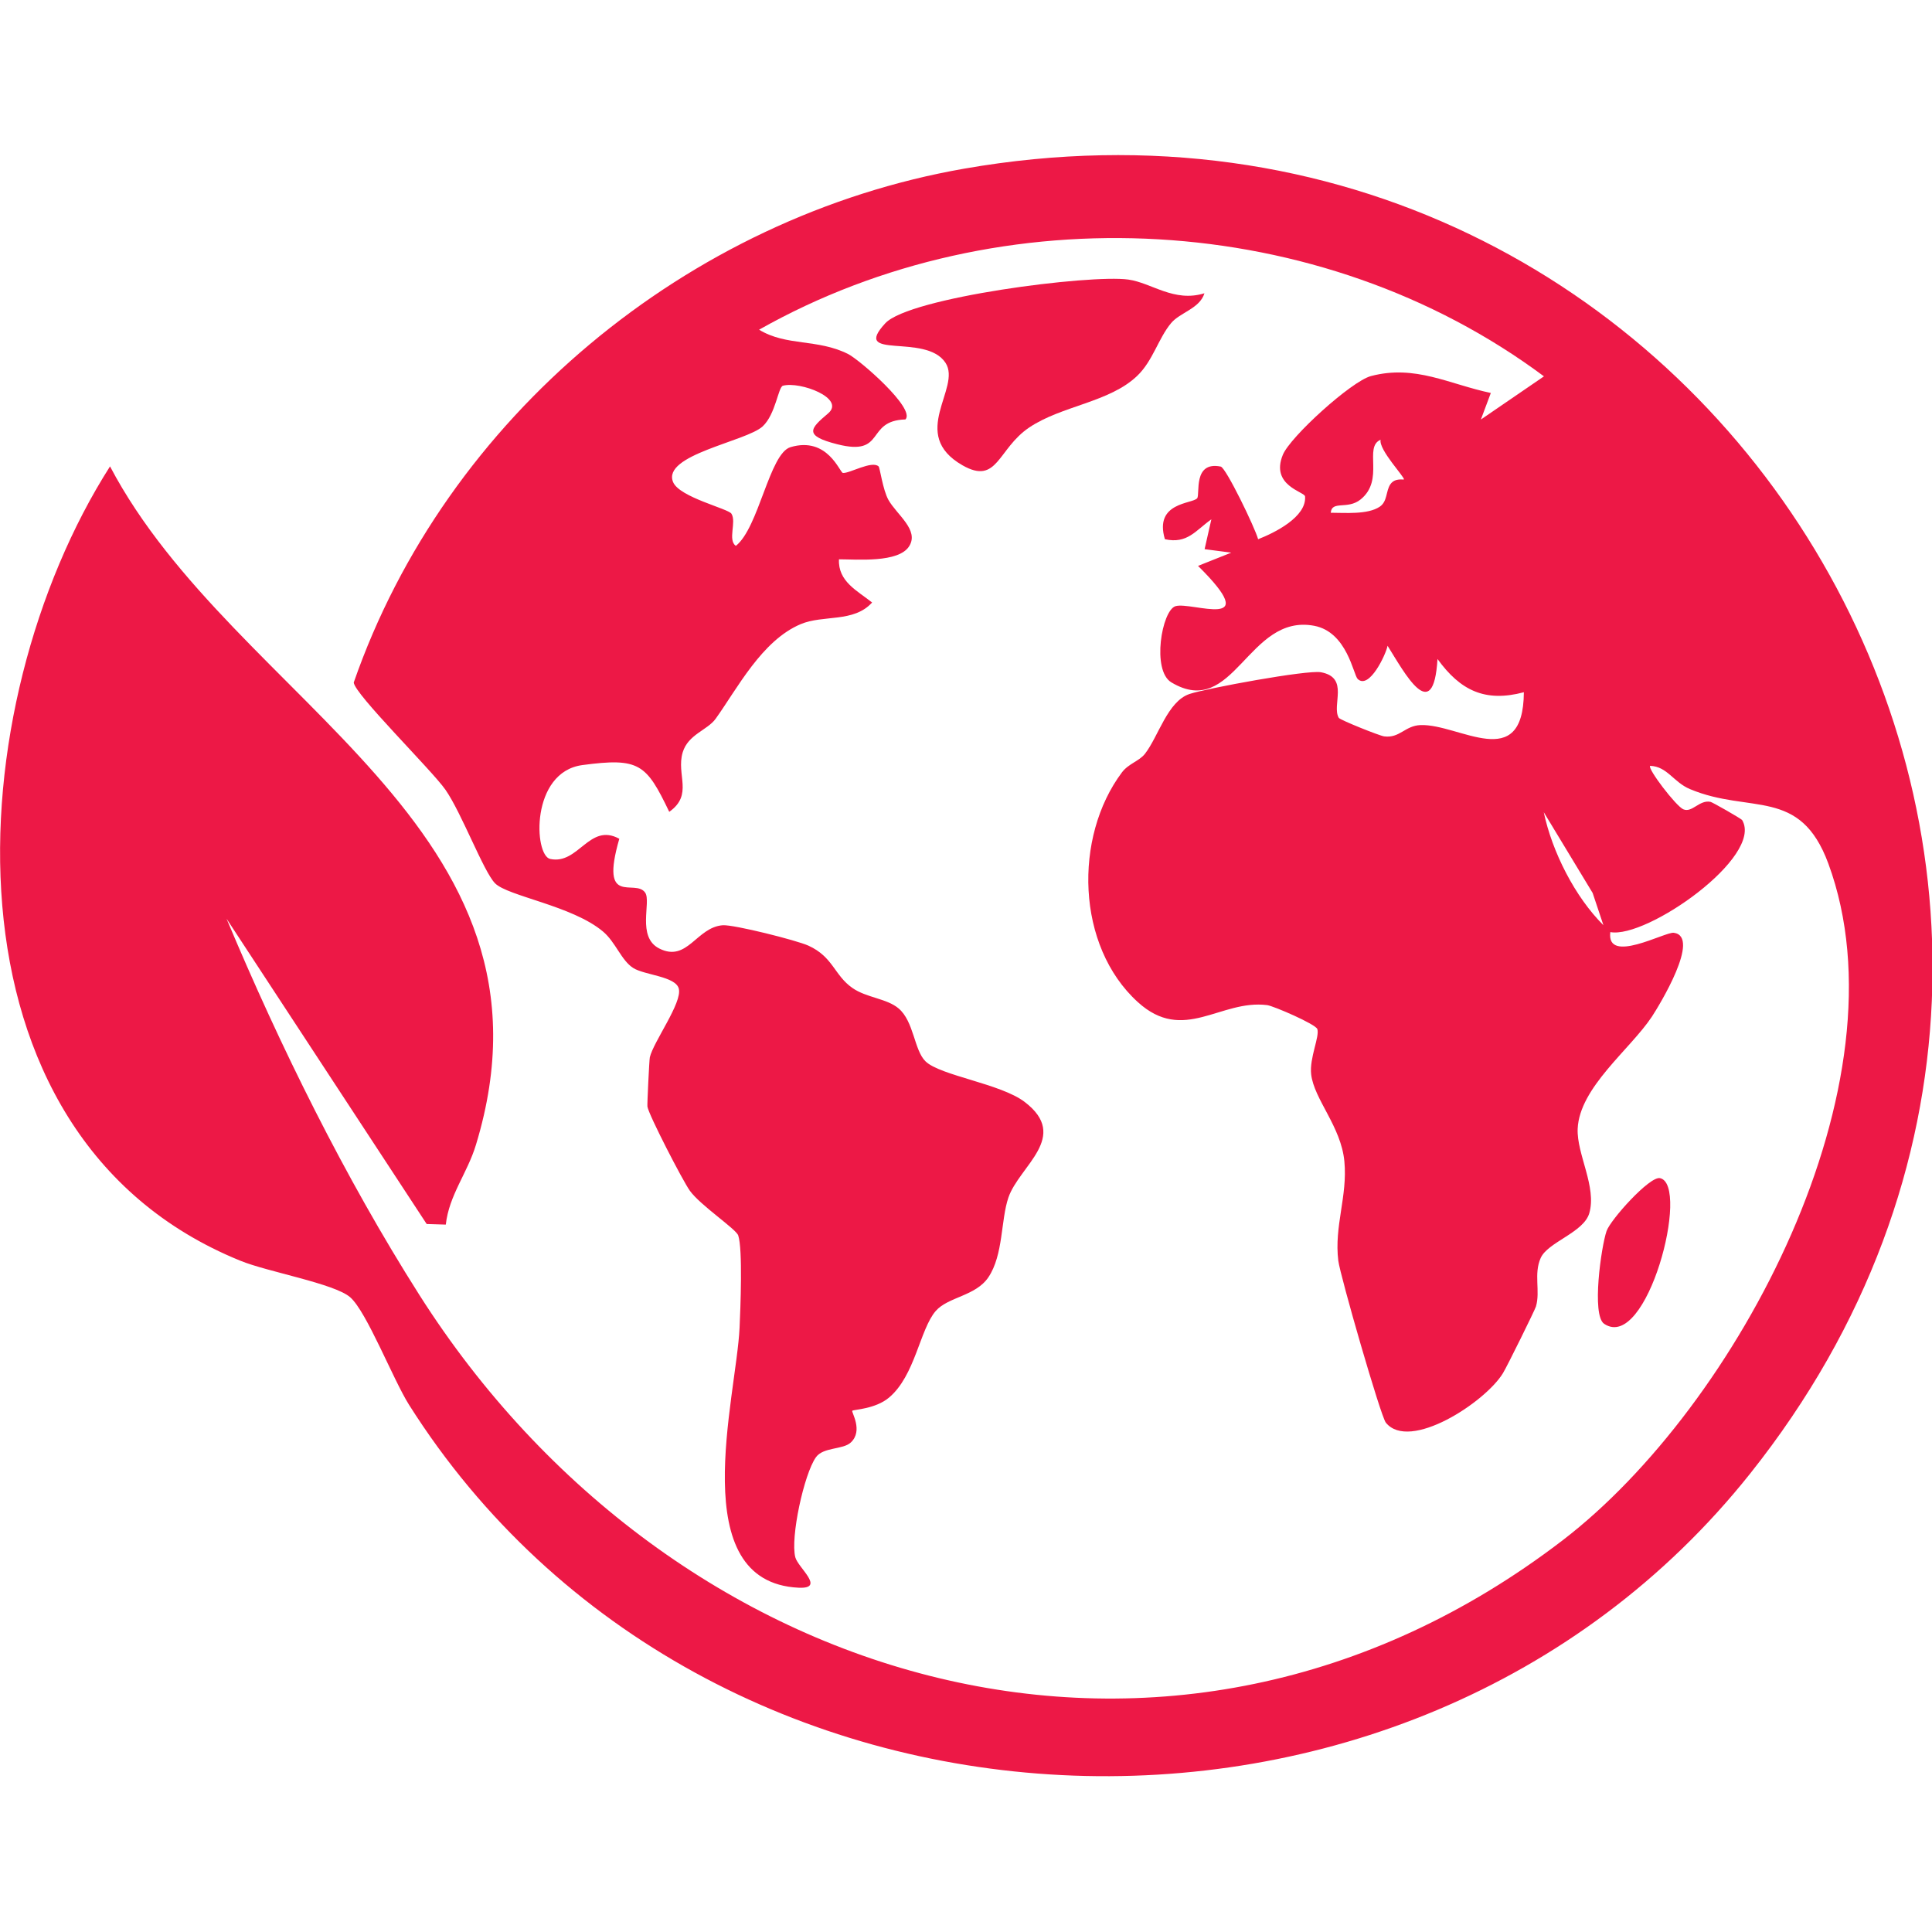
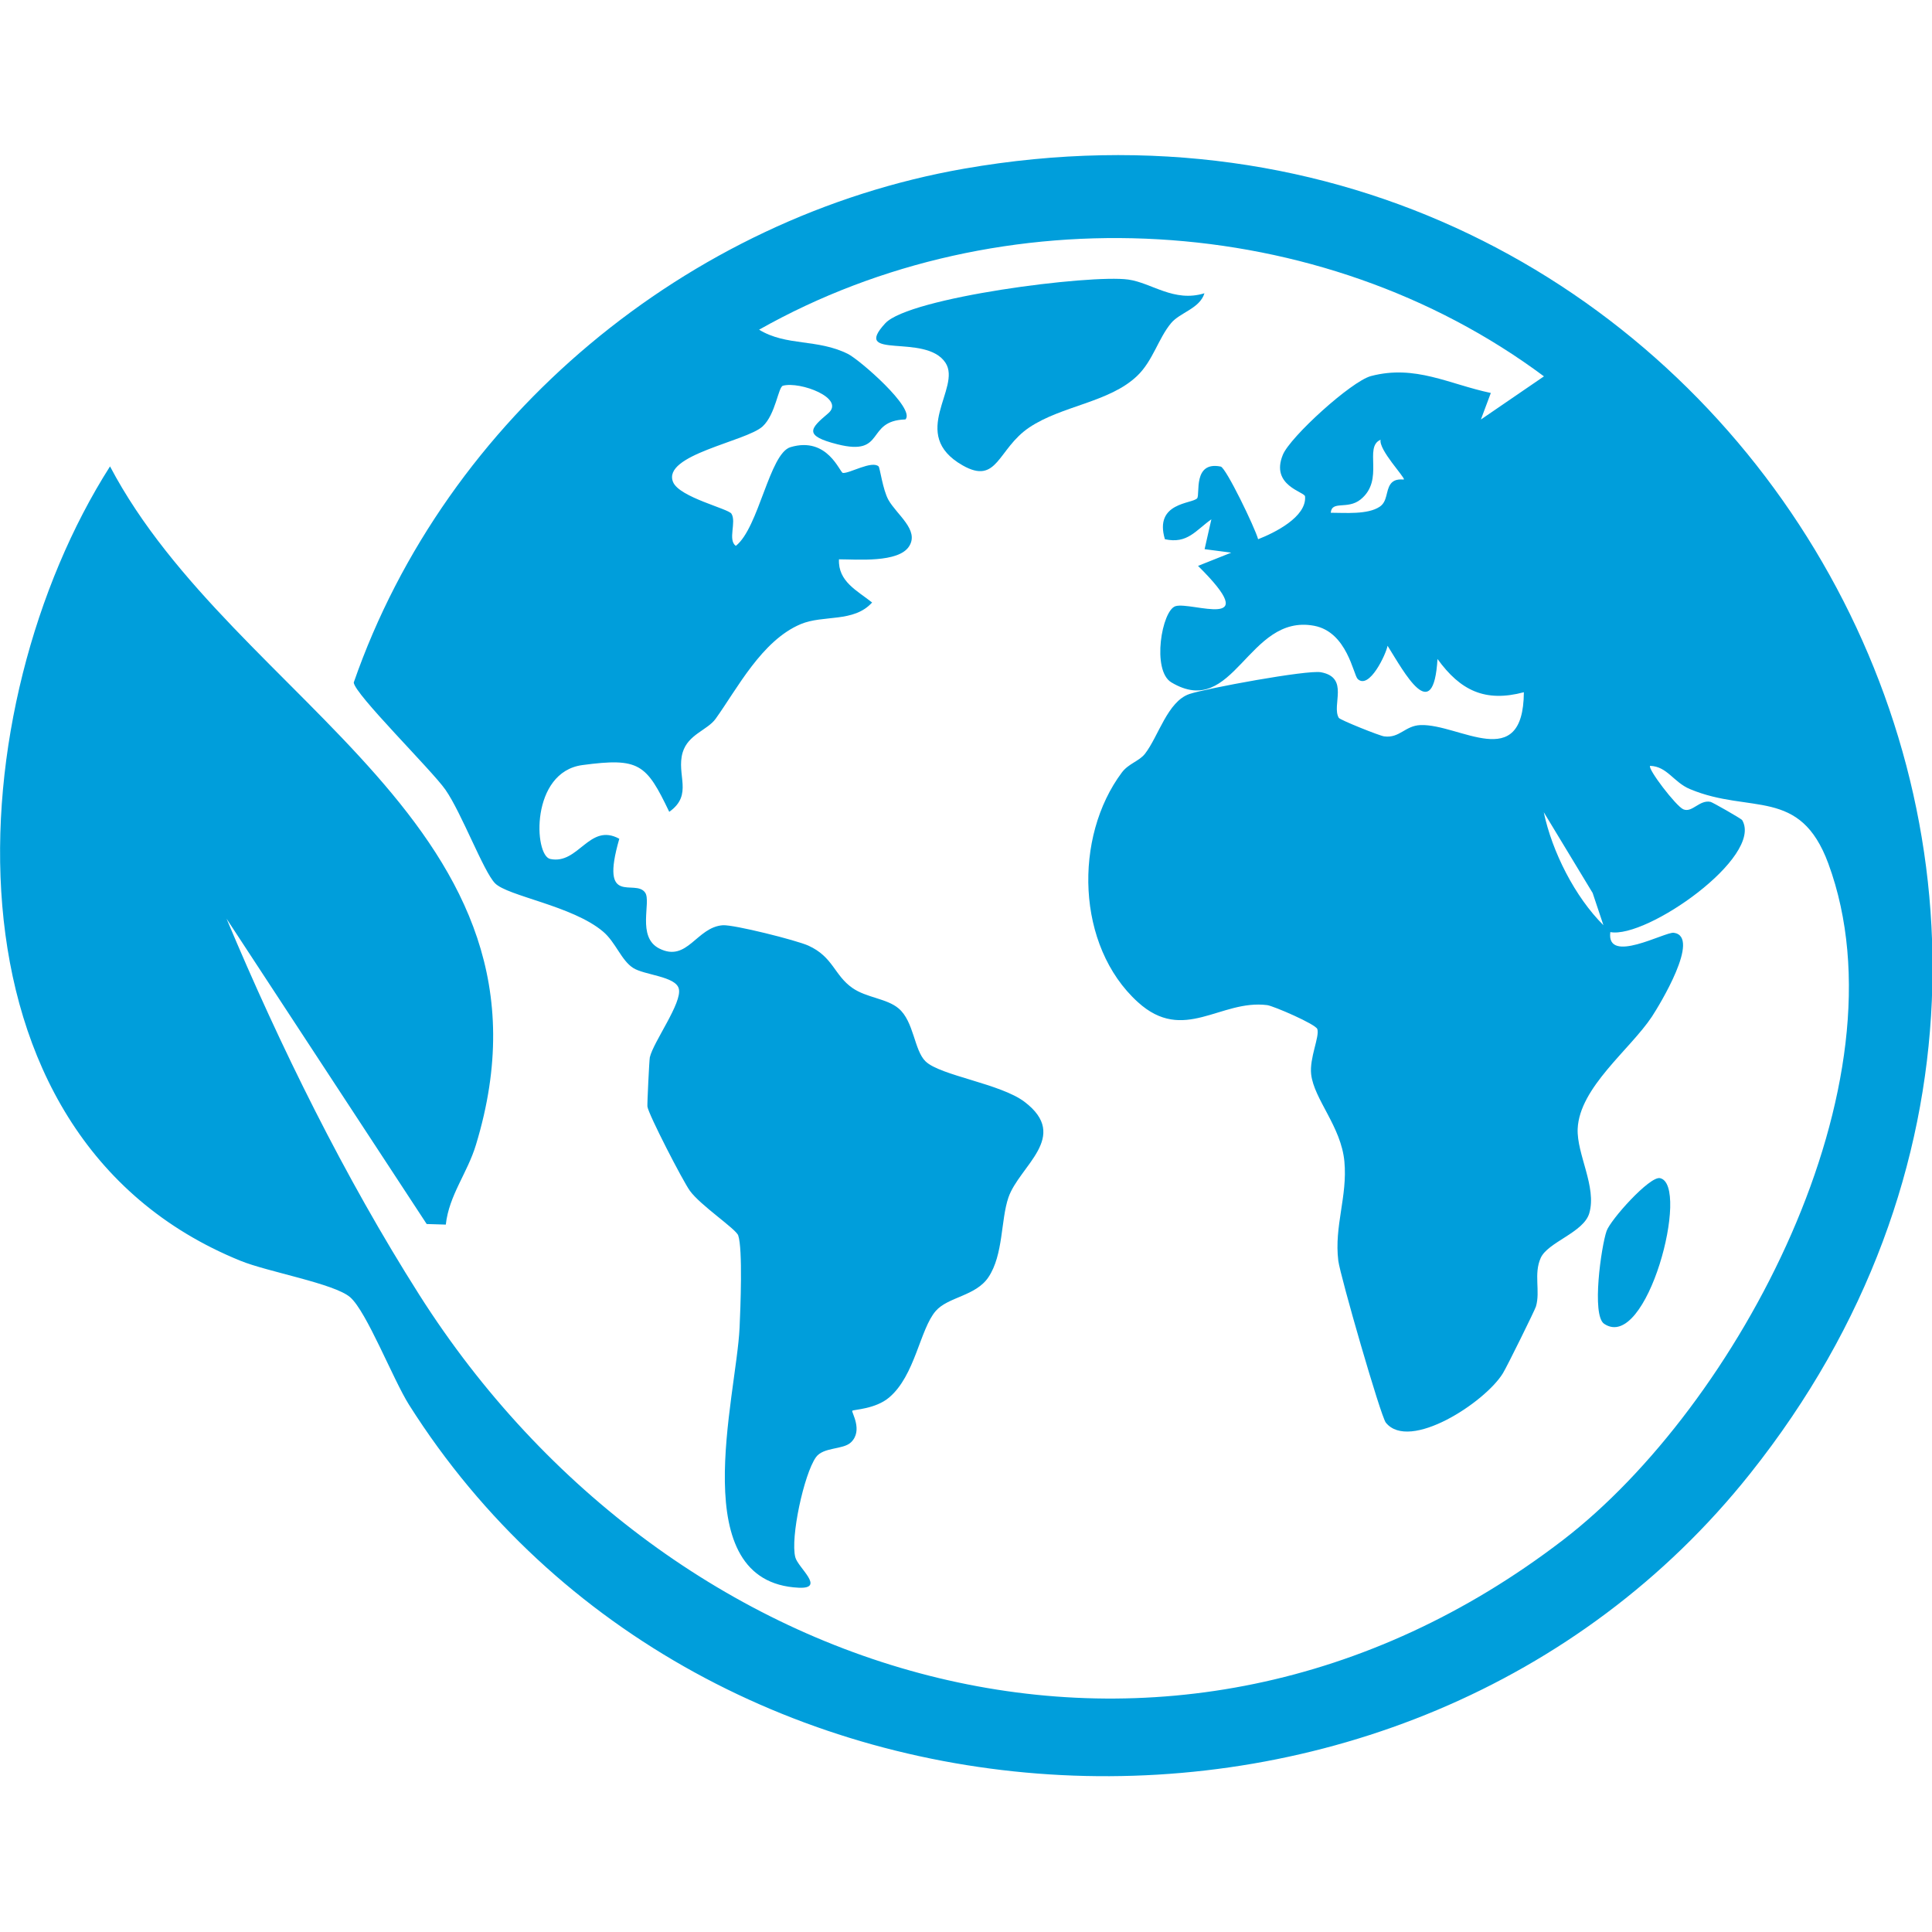
<svg xmlns="http://www.w3.org/2000/svg" id="Layer_1" viewBox="0 0 200 200">
  <defs>
-     <style>.cls-1{fill:#ed1846;}</style>
+     <style>.cls-1{fill:#009edb;}</style>
  </defs>
  <path class="cls-1" d="M165.99,95.79l-1.12-3.35-5.06-8.36c.86,4.09,3.23,8.77,6.18,11.7M145.33,49.63c.13-.2-2.63-3.08-2.41-4.11-1.8.77.46,4.15-2.08,6.19-1.35,1.08-2.98.07-3.08,1.37,1.48,0,3.81.21,5.06-.62.83-.55.63-1.65,1.12-2.34.48-.68,1.35-.43,1.4-.49M46.15,126.77l-1.98-.06-20.72-31.61c5.56,13.25,12.22,26.75,19.95,38.93,25.98,40.92,77.95,56.43,118.39,25.4,18.08-13.88,35.84-47.3,27.48-70.03-2.94-7.97-8.08-5.1-14.32-7.71-1.72-.72-2.35-2.35-4.13-2.41-.3.27,2.68,4.18,3.44,4.5.91.39,1.67-1.02,2.82-.77.19.04,3.17,1.73,3.27,1.89,2.23,3.79-9.89,12.29-13.65,11.59-.44,3.39,5.67-.05,6.57.07,2.86.39-1.51,7.53-2.27,8.69-2.26,3.4-7.49,7.32-7.68,11.6-.11,2.63,2,6.02,1.2,8.75-.59,2-4.3,2.98-5.03,4.63-.74,1.66-.02,3.43-.49,5.02-.11.37-2.99,6.21-3.42,6.91-1.84,3.01-9.68,8.14-12.12,5.11-.54-.68-4.72-15.19-4.92-16.76-.44-3.59.97-6.67.63-10.28-.34-3.62-3.14-6.42-3.44-9.02-.19-1.69.89-3.89.64-4.68-.17-.51-4.55-2.4-5.19-2.48-4.85-.62-8.64,4.02-13.4-.32-6.38-5.8-6.65-17.08-1.64-23.77.68-.91,1.78-1.16,2.38-1.92,1.4-1.79,2.34-5.44,4.62-6.2,1.73-.58,12.17-2.51,13.6-2.25,2.98.55,1.08,3.42,1.85,4.72.13.22,4.22,1.86,4.7,1.92,1.61.21,2.15-1.11,3.76-1.17,4.01-.15,10.64,5.06,10.7-3.4-4.02,1.07-6.58-.18-8.94-3.44-.43,7.05-3.44,1.38-5.17-1.37-.15.85-1.89,4.58-3.09,3.44-.45-.42-1.08-4.86-4.51-5.51-6.88-1.29-8.28,9.75-14.78,5.86-2.06-1.23-.99-7.46.43-7.89,1.66-.5,9.27,2.7,2.33-4.17l3.44-1.37-2.76-.36.7-3.09c-1.63,1.15-2.48,2.57-4.81,2.06-1.15-3.85,2.86-3.65,3.34-4.24.32-.39-.47-3.87,2.44-3.28.54.11,3.54,6.31,3.87,7.52,1.69-.66,5.03-2.3,4.86-4.43-.03-.48-3.62-1.11-2.3-4.31.76-1.86,7.09-7.61,9.12-8.15,4.59-1.21,8.08.84,12.41,1.75l-1.03,2.75,6.53-4.47c-23.12-17.22-56.18-19-81.25-4.83,2.84,1.73,6.02.92,9.2,2.51,1.19.59,7.03,5.66,5.95,6.78-4.19.12-1.97,3.86-7.05,2.57-3.52-.89-2.82-1.62-.96-3.19,1.86-1.57-2.91-3.35-4.67-2.87-.49.13-.75,2.95-2.1,4.21-1.71,1.57-10.46,2.94-9.27,5.77.67,1.58,5.71,2.74,6.04,3.27.54.87-.41,2.7.45,3.33,2.38-1.86,3.48-9.57,5.66-10.22,3.85-1.15,5.1,2.64,5.43,2.67.68.06,2.99-1.31,3.69-.68.14.12.43,2.41,1.02,3.47.87,1.54,3.2,3.11,2.15,4.79-1.09,1.75-5.41,1.36-7.27,1.36-.11,2.3,1.9,3.25,3.43,4.47-1.9,2.11-5.04,1.25-7.39,2.24-4.03,1.69-6.59,6.71-8.81,9.8-.85,1.18-2.85,1.61-3.41,3.48-.69,2.33,1.13,4.37-1.39,6.15-2.38-4.96-3.09-5.63-8.99-4.84-5.39.72-5.03,9.36-3.33,9.72,2.94.62,4.04-3.8,7.15-2.09-2.07,7.16,1.65,4.06,2.68,5.58.65.95-.91,4.59,1.46,5.78,2.91,1.47,3.85-2.22,6.58-2.41,1.15-.07,7.61,1.55,8.85,2.11,2.58,1.17,2.67,3.07,4.57,4.39,1.45,1.01,3.56,1.08,4.77,2.11,1.6,1.35,1.6,4.32,2.79,5.48,1.52,1.48,7.77,2.3,10.26,4.2,4.74,3.61-.56,6.62-1.68,9.9-.8,2.34-.51,5.92-2.07,8.25-1.33,1.97-4.18,2.02-5.46,3.5-1.64,1.9-2.12,6.67-4.82,8.95-1.42,1.2-3.66,1.24-3.81,1.37-.13.12,1.16,2.05-.15,3.28-.81.77-2.86.46-3.62,1.54-1.23,1.74-2.66,8.32-2.13,10.35.28,1.08,3.16,3.28.35,3.15-11.88-.57-6.46-19.66-6.12-26.91.09-1.95.34-8.17-.14-9.56-.24-.68-3.92-3.11-5.01-4.63-.72-1-4.27-7.87-4.39-8.71-.03-.25.19-4.84.25-5.1.38-1.62,3.37-5.65,3-7.1-.32-1.29-3.56-1.4-4.73-2.15-1.23-.79-1.81-2.67-3.12-3.77-3.18-2.68-9.88-3.66-11.18-5-1.19-1.22-3.46-7.29-5.13-9.68-1.41-2.02-9.43-9.92-9.49-11.1,9.55-27.48,34.58-48.19,63.19-53.19,77.44-13.53,130.26,73.65,81.37,135.08-35.44,44.55-108.36,41.07-138.84-7.12-1.66-2.64-4.38-9.64-6.09-11.13-1.63-1.42-8.57-2.63-11.37-3.78C-7.12,117.5-4.34,72.95,11.39,48.28c12.89,24.5,47.91,37.27,37.88,70.23-.89,2.94-2.79,5.22-3.12,8.26" />
  <path class="cls-1" d="M124.68,30.37c-.49,1.58-2.54,1.98-3.45,3.08-1.32,1.58-1.88,3.9-3.5,5.45-2.87,2.76-7.8,3.08-11.18,5.35-3.29,2.21-3.26,6-6.91,3.92-5.65-3.23-.06-8-1.76-10.61-2.05-3.14-9.83-.2-6.24-4.09,2.48-2.69,21.22-5.08,25.16-4.53,2.43.34,4.72,2.39,7.88,1.42" />
  <path class="cls-1" d="M166.06,137.04c-1.32-.89-.3-8.01.25-9.6.4-1.17,4.46-5.7,5.53-5.48,3.17.66-1.34,18.07-5.78,15.08" />
</svg>
